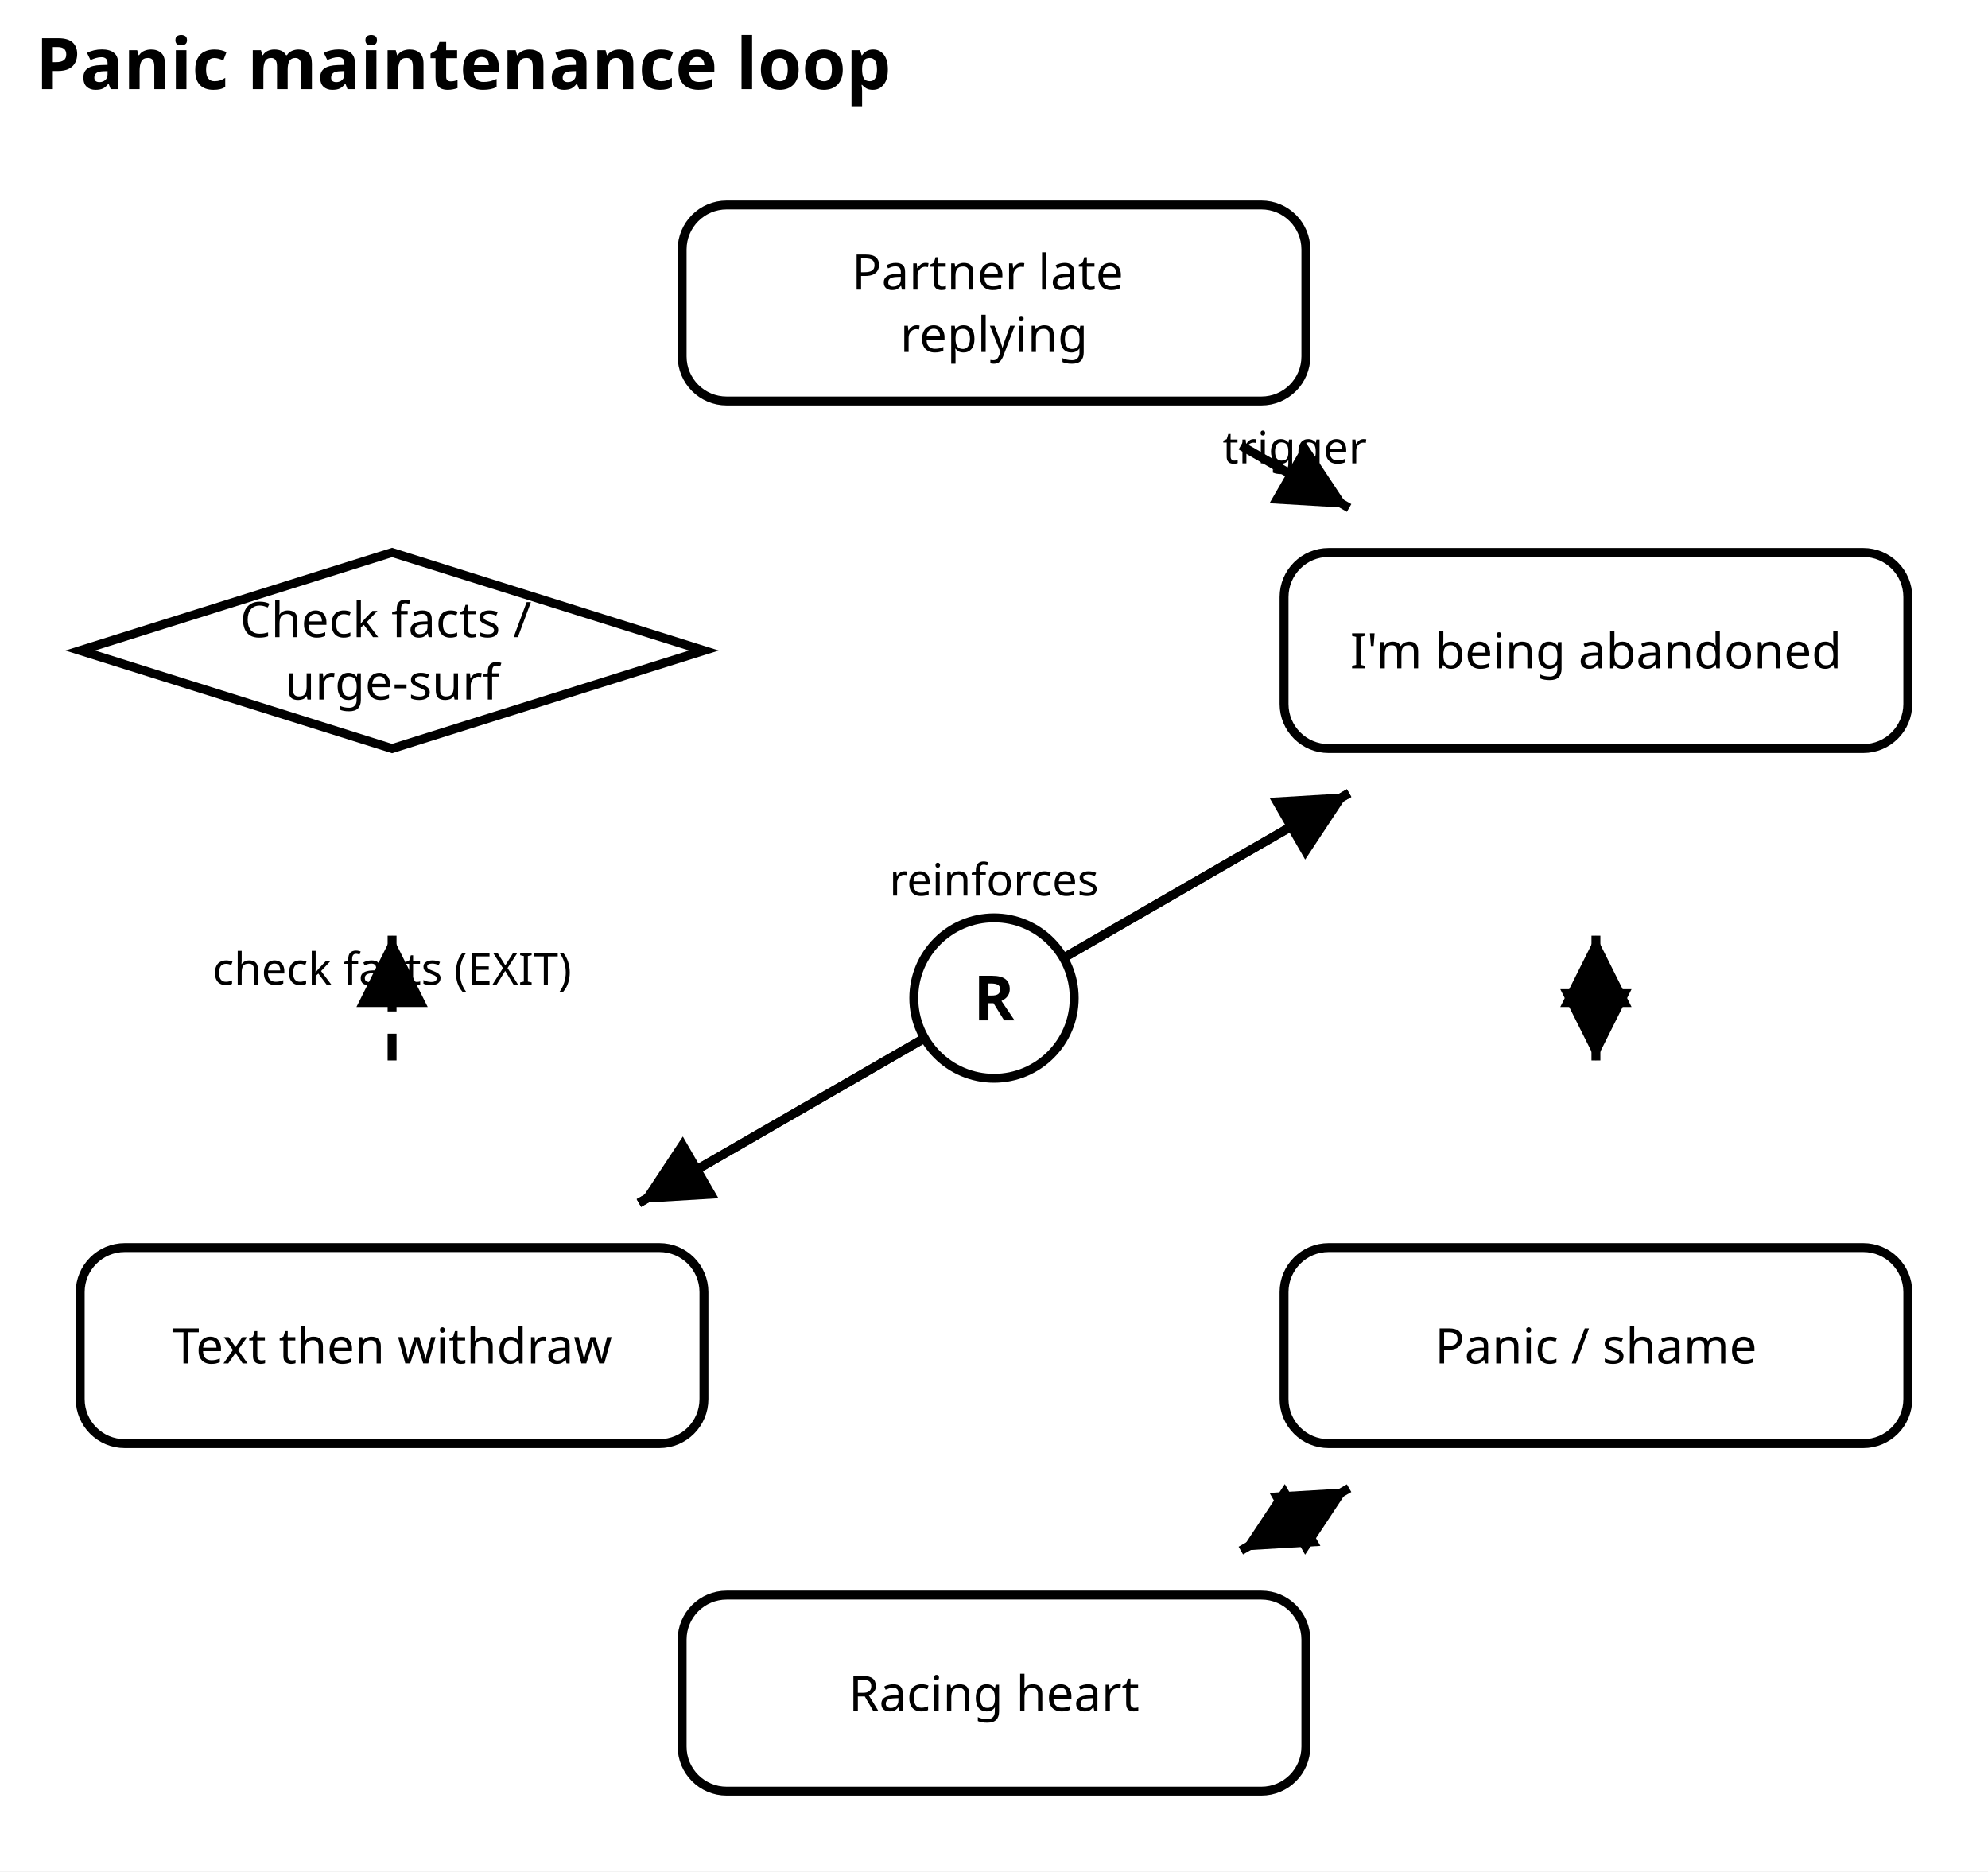
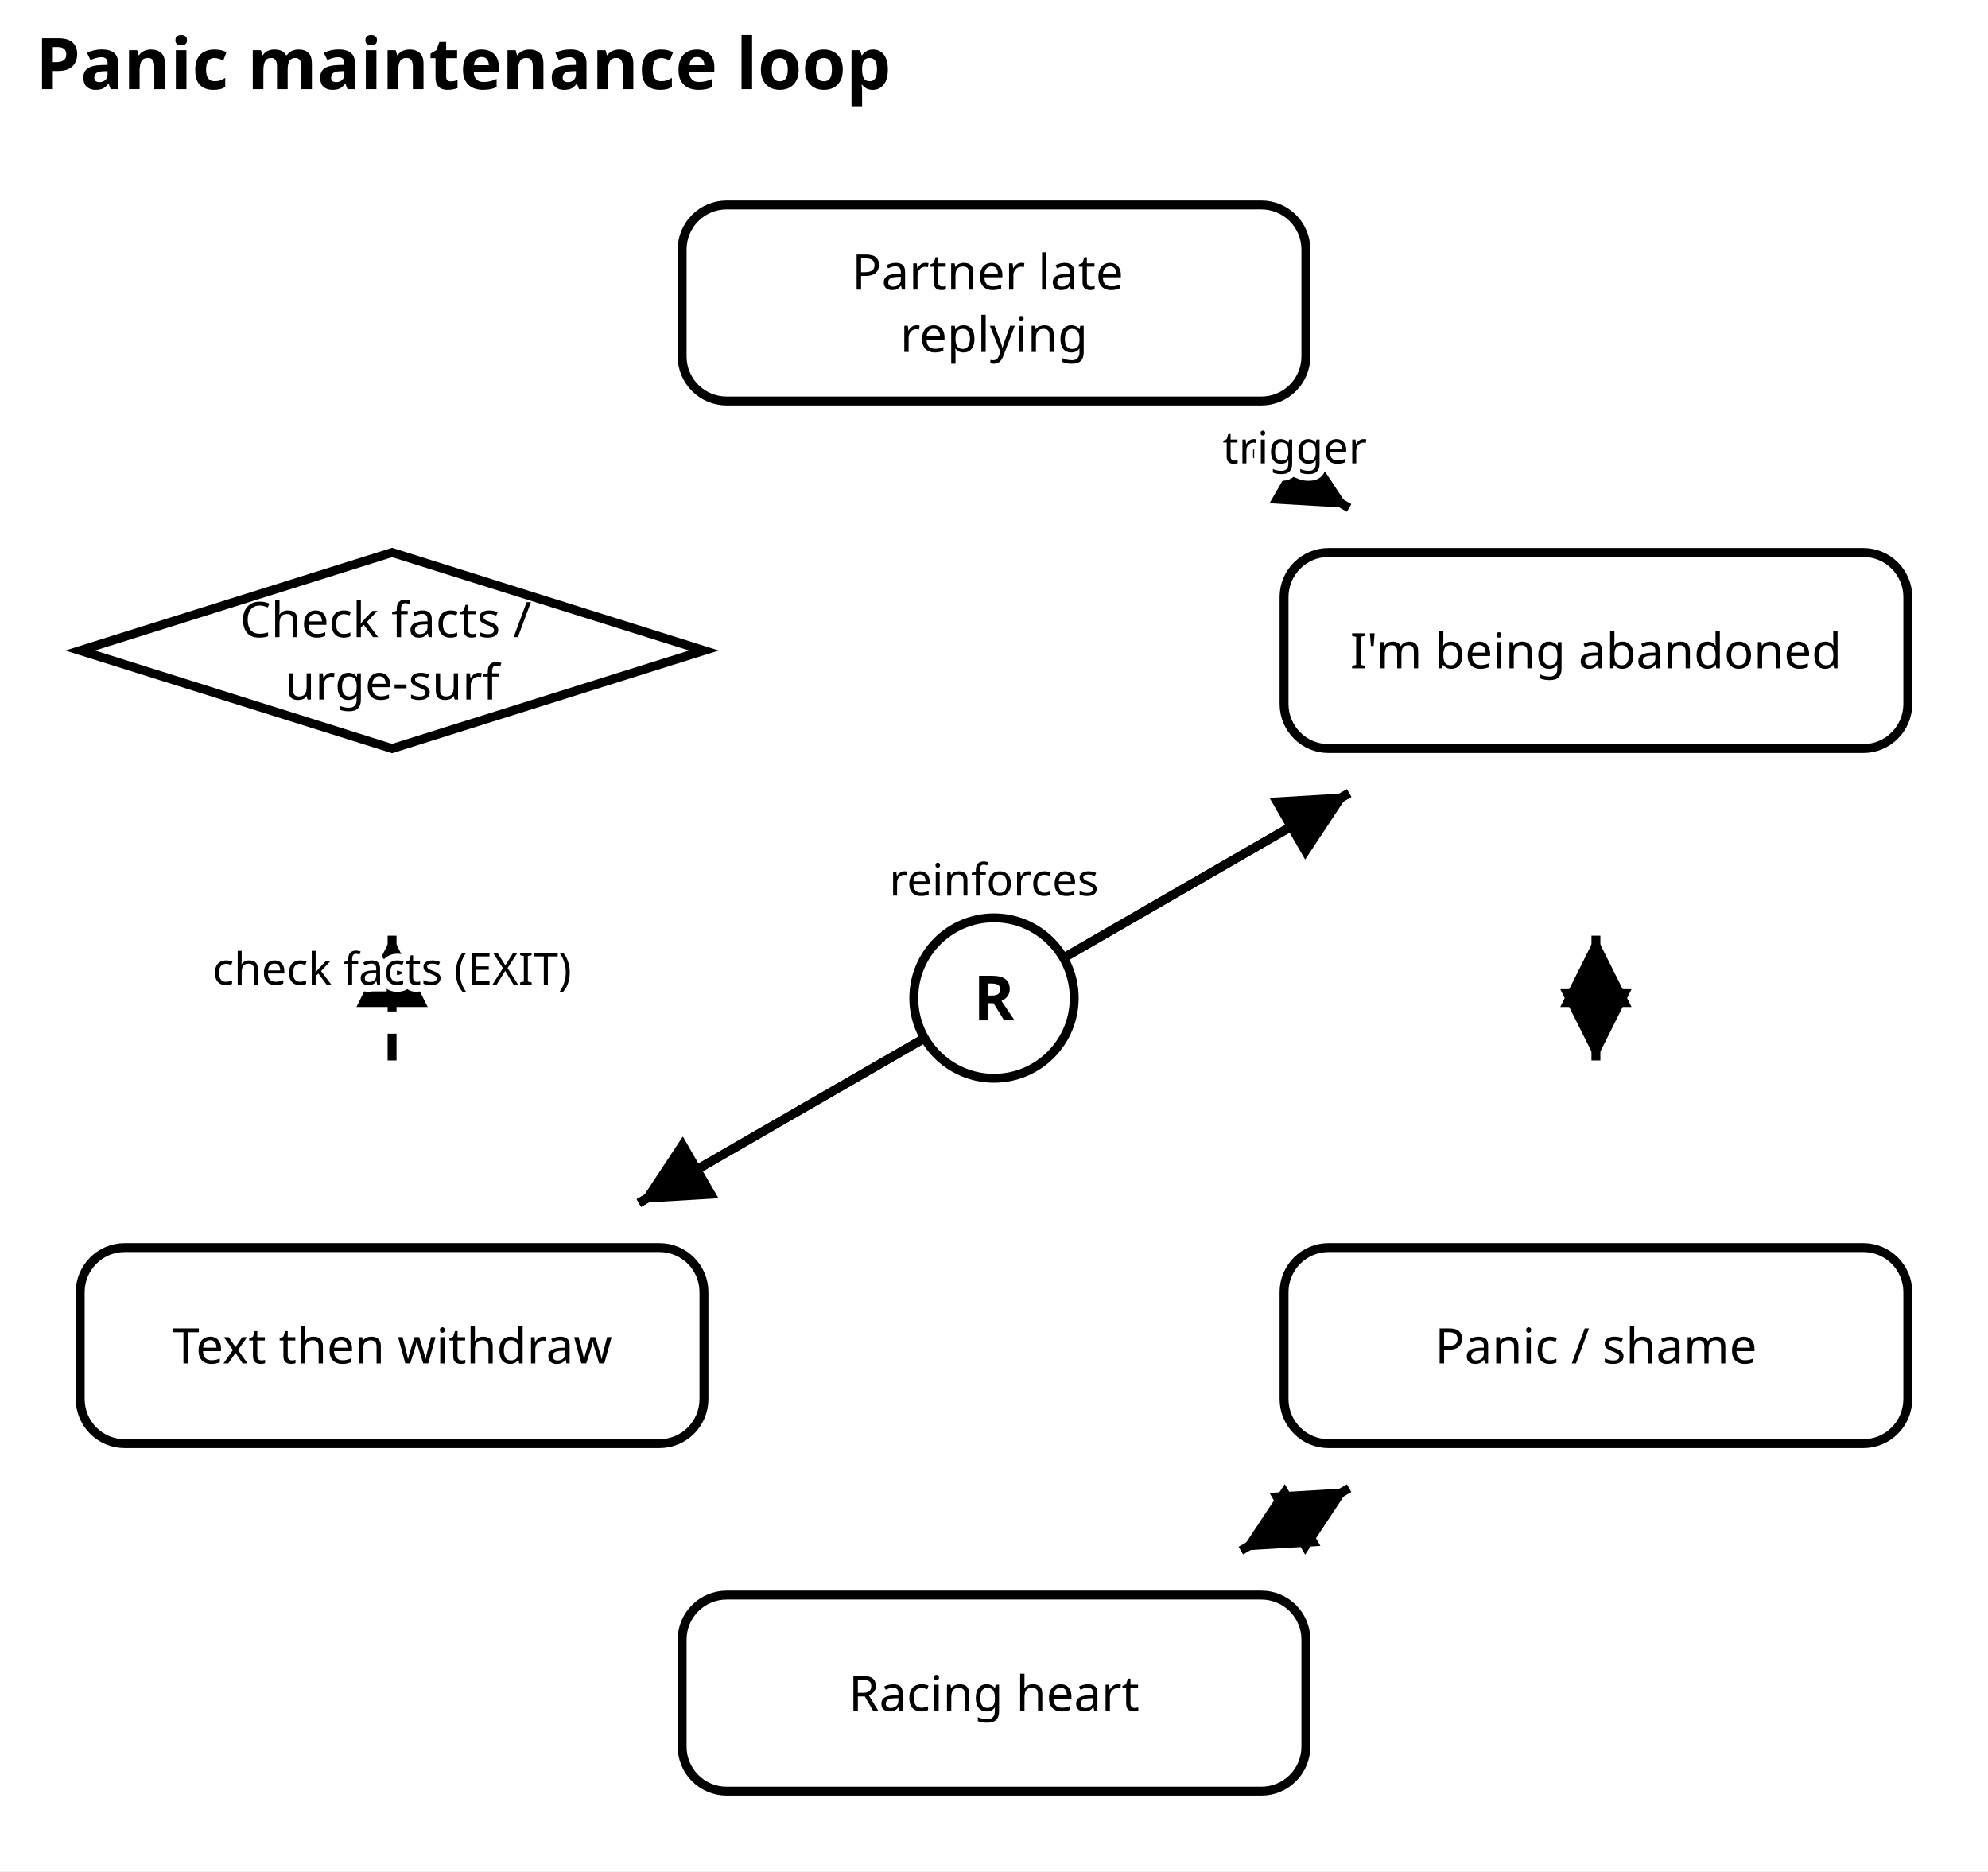
<svg xmlns="http://www.w3.org/2000/svg" viewBox="56.9 26 446.2 420" role="img" aria-label="Maintaining loop: Panic maintenance loop. Links: Partner late replying -&gt; I'm being abandoned; I'm being abandoned &lt;-&gt; Panic / shame; Panic / shame &lt;-&gt; Racing heart; I'm being abandoned -&gt; Text then withdraw; Text then withdraw -&gt; I'm being abandoned (reinforcing). Ways out: Text then withdraw to Check facts / urge-surf.">
  <defs>
    <marker id="arrow" markerWidth="10" markerHeight="10" refX="8" refY="4" orient="auto-start-reverse">
      <path d="M0,0 L8,4 L0,8 z" fill="#000" />
    </marker>
  </defs>
  <rect x="56.9" y="26" width="446.2" height="420" fill="#fff" />
  <text x="64.9" y="46" font-family="sans-serif" font-size="16" font-weight="700">Panic maintenance loop</text>
  <path data-el="edge:e1" d="M 335.4,126 L 359.7,140" fill="none" stroke="#000" stroke-width="2" marker-end="url(#arrow)" />
-   <text data-el="edgelabel:e1" x="347.5" y="130" font-family="sans-serif" font-size="10" text-anchor="middle">trigger</text>
+   <text data-el="edgelabel:e1" x="347.5" y="130" font-family="sans-serif" font-size="10" text-anchor="middle" stroke="#fff" stroke-width="3" paint-order="stroke">trigger</text>
  <path data-el="edge:e2" d="M 415.1,236 L 415.1,264" fill="none" stroke="#000" stroke-width="2" marker-start="url(#arrow)" marker-end="url(#arrow)" />
  <path data-el="edge:e3" d="M 359.7,360 L 335.4,374" fill="none" stroke="#000" stroke-width="2" marker-start="url(#arrow)" marker-end="url(#arrow)" />
  <path data-el="edge:e4" d="M 359.7,204 L 200.3,296" fill="none" stroke="#000" stroke-width="2" marker-end="url(#arrow)" />
  <path data-el="edge:e5" d="M 200.3,296 L 359.7,204" fill="none" stroke="#000" stroke-width="2" marker-end="url(#arrow)" />
-   <text data-el="edgelabel:e5" x="280" y="227" font-family="sans-serif" font-size="10" text-anchor="middle">reinforces</text>
+   <text data-el="edgelabel:e5" x="280" y="227" font-family="sans-serif" font-size="10" text-anchor="middle" stroke="#fff" stroke-width="3" paint-order="stroke">reinforces</text>
  <path data-el="edge:x1" d="M 144.9,264 L 144.9,236" fill="none" stroke="#000" stroke-width="2" stroke-dasharray="6 5" marker-end="url(#arrow)" />
-   <text data-el="edgelabel:x1" x="144.9" y="247" font-family="sans-serif" font-size="10" text-anchor="middle">check facts (EXIT)</text>
+   <text data-el="edgelabel:x1" x="144.9" y="247" font-family="sans-serif" font-size="10" text-anchor="middle" stroke="#fff" stroke-width="3" paint-order="stroke">check facts (EXIT)</text>
  <circle cx="280" cy="250" r="18" fill="#fff" stroke="#000" stroke-width="2" />
  <text x="280" y="255" text-anchor="middle" font-family="sans-serif" font-size="14" font-weight="700">R</text>
  <rect data-el="node:situation" x="210" y="72" width="140" height="44" rx="10" ry="10" fill="#fff" stroke="#000" stroke-width="2" />
  <text text-anchor="middle" font-family="sans-serif" font-size="11" data-el="nodelabel:situation">
    <tspan x="280" y="91">Partner late</tspan>
    <tspan x="280" y="105">replying</tspan>
  </text>
  <rect data-el="node:thought" x="345.1" y="150" width="140" height="44" rx="10" ry="10" fill="#fff" stroke="#000" stroke-width="2" />
  <text x="415.1" y="176" font-family="sans-serif" font-size="11" text-anchor="middle" data-el="nodelabel:thought">I'm being abandoned</text>
  <rect data-el="node:emotion" x="345.1" y="306" width="140" height="44" rx="10" ry="10" fill="#fff" stroke="#000" stroke-width="2" />
  <text x="415.1" y="332" font-family="sans-serif" font-size="11" text-anchor="middle" data-el="nodelabel:emotion">Panic / shame</text>
  <rect data-el="node:body" x="210" y="384" width="140" height="44" rx="10" ry="10" fill="#fff" stroke="#000" stroke-width="2" />
  <text x="280" y="410" font-family="sans-serif" font-size="11" text-anchor="middle" data-el="nodelabel:body">Racing heart</text>
  <rect data-el="node:behavior" x="74.9" y="306" width="140" height="44" rx="10" ry="10" fill="#fff" stroke="#000" stroke-width="2" />
  <text x="144.9" y="332" font-family="sans-serif" font-size="11" text-anchor="middle" data-el="nodelabel:behavior">Text then withdraw</text>
  <polygon data-el="node:exit" points="144.9,150 214.9,172 144.9,194 74.9,172" fill="#fff" stroke="#000" stroke-width="2" />
  <text text-anchor="middle" font-family="sans-serif" font-size="11" data-el="nodelabel:exit">
    <tspan x="144.9" y="169">Check facts /</tspan>
    <tspan x="144.9" y="183">urge-surf</tspan>
  </text>
</svg>
